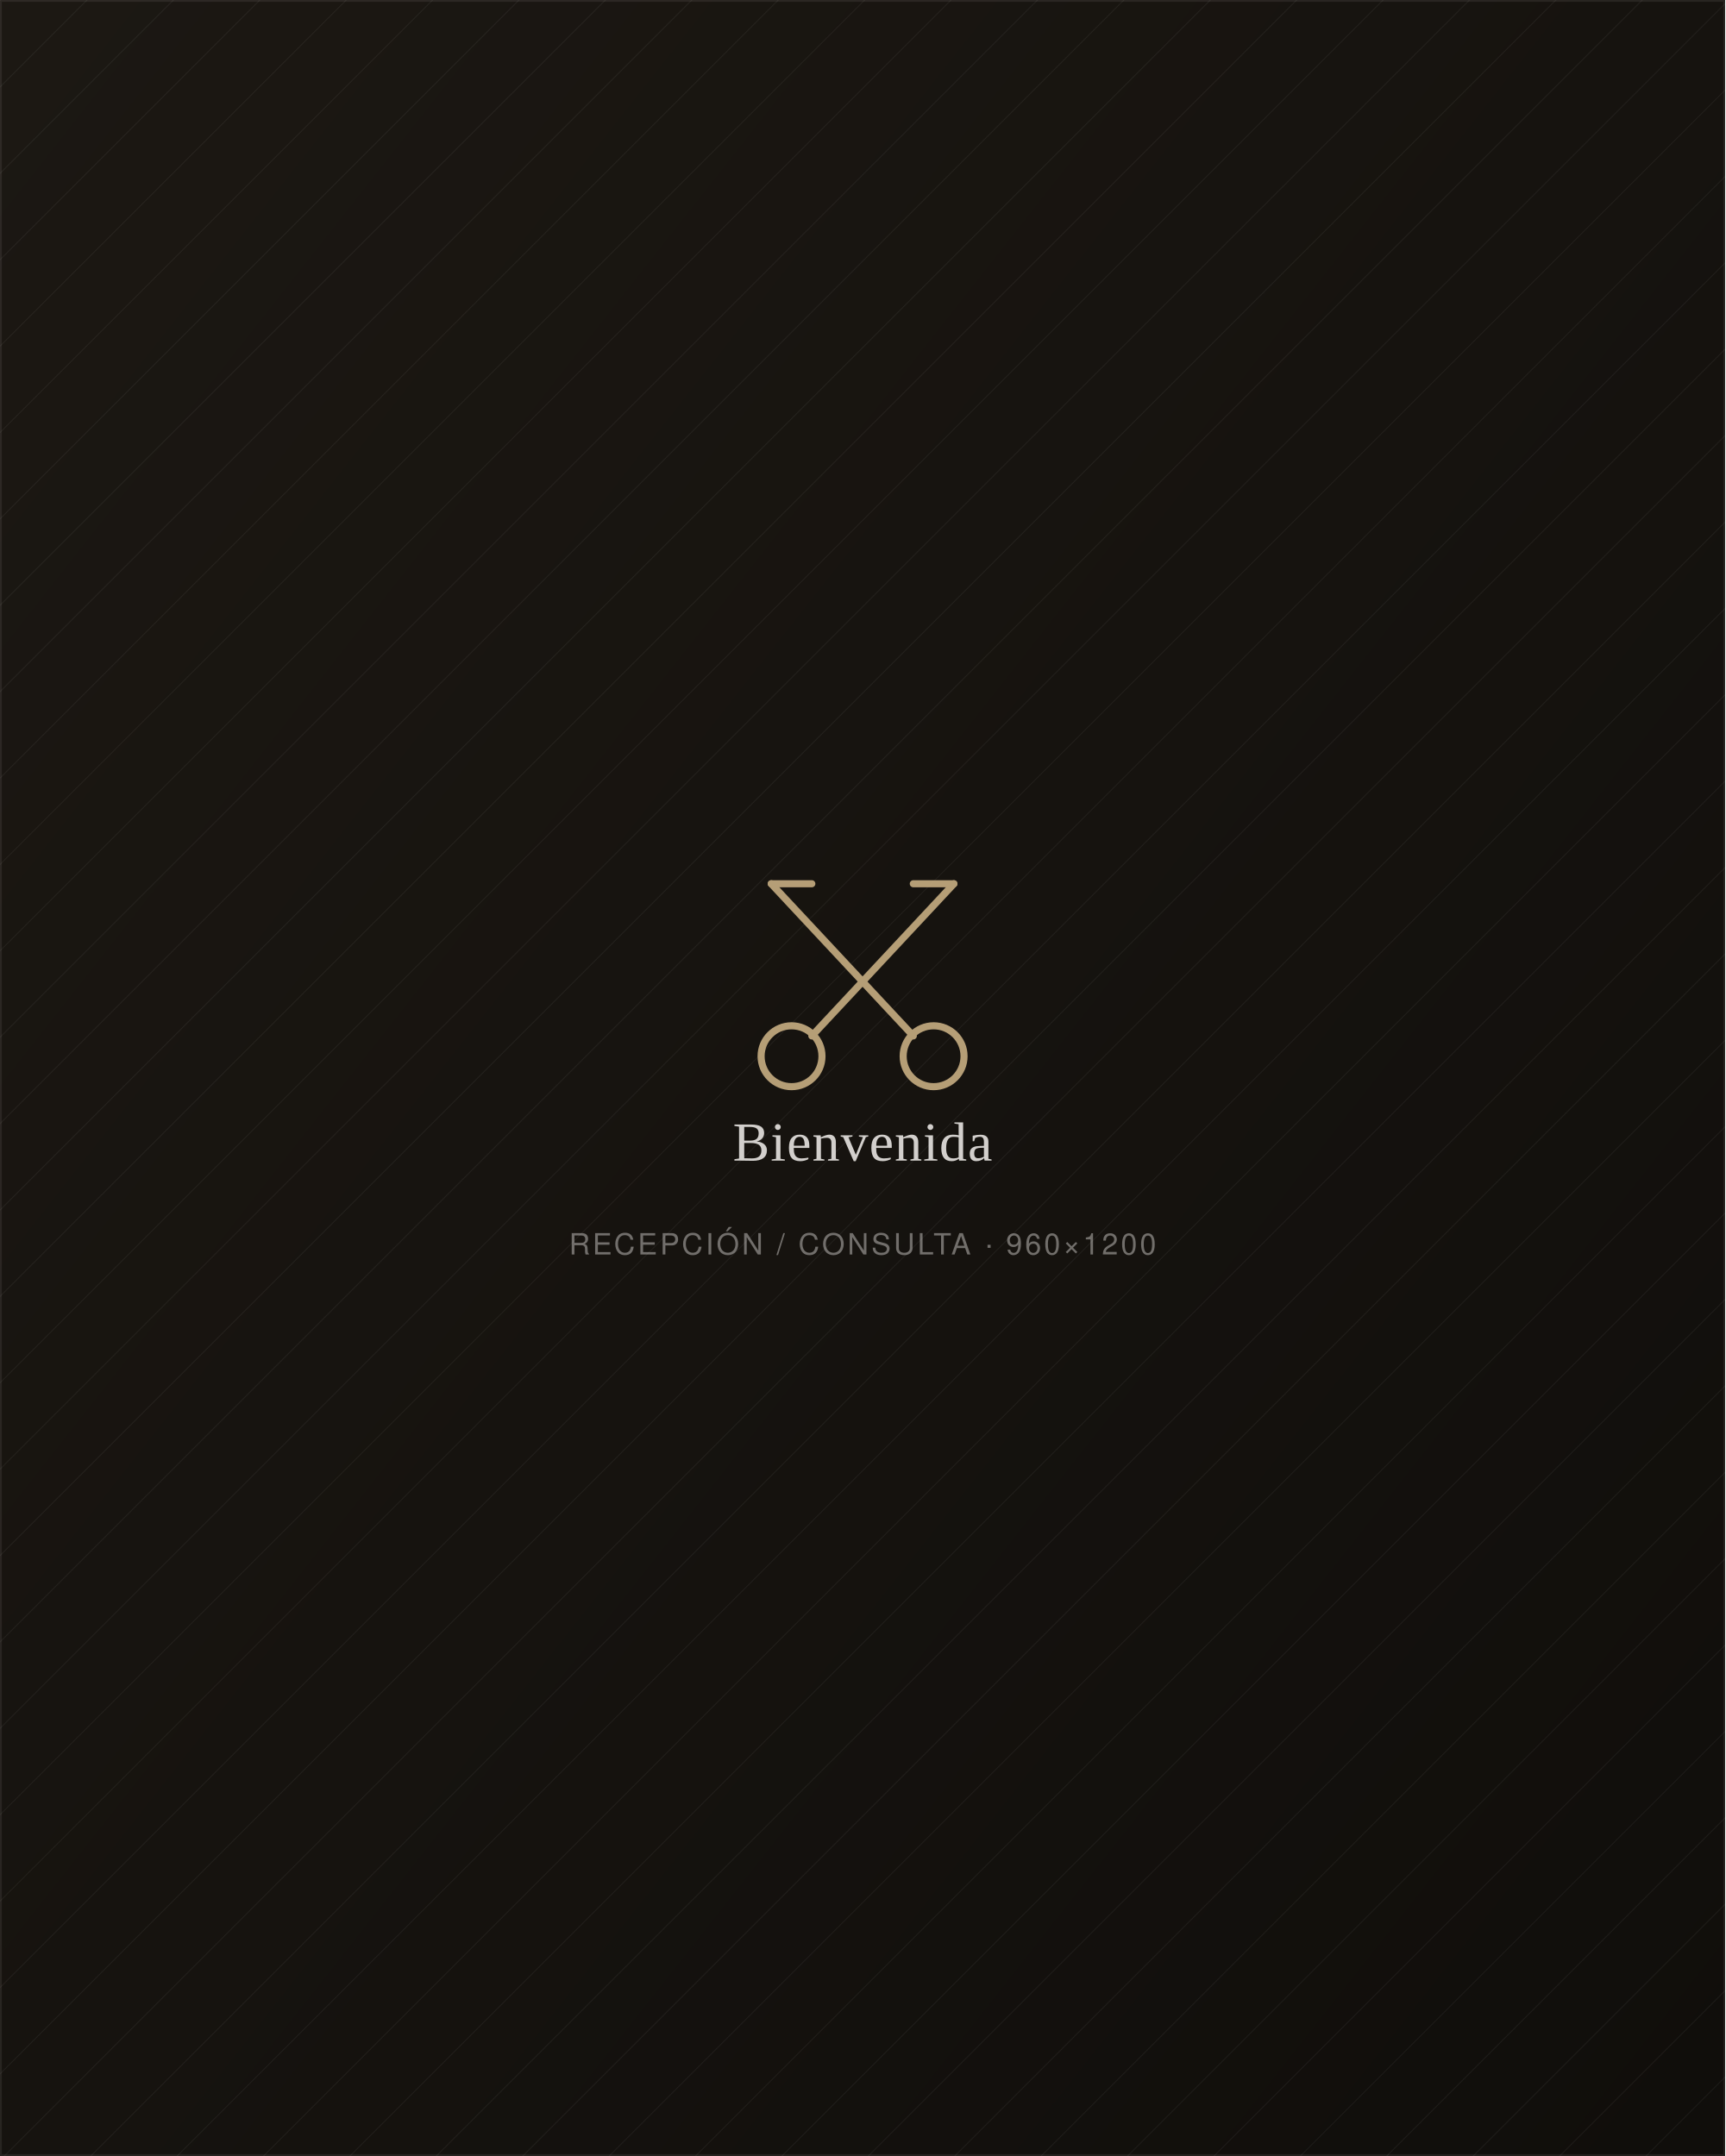
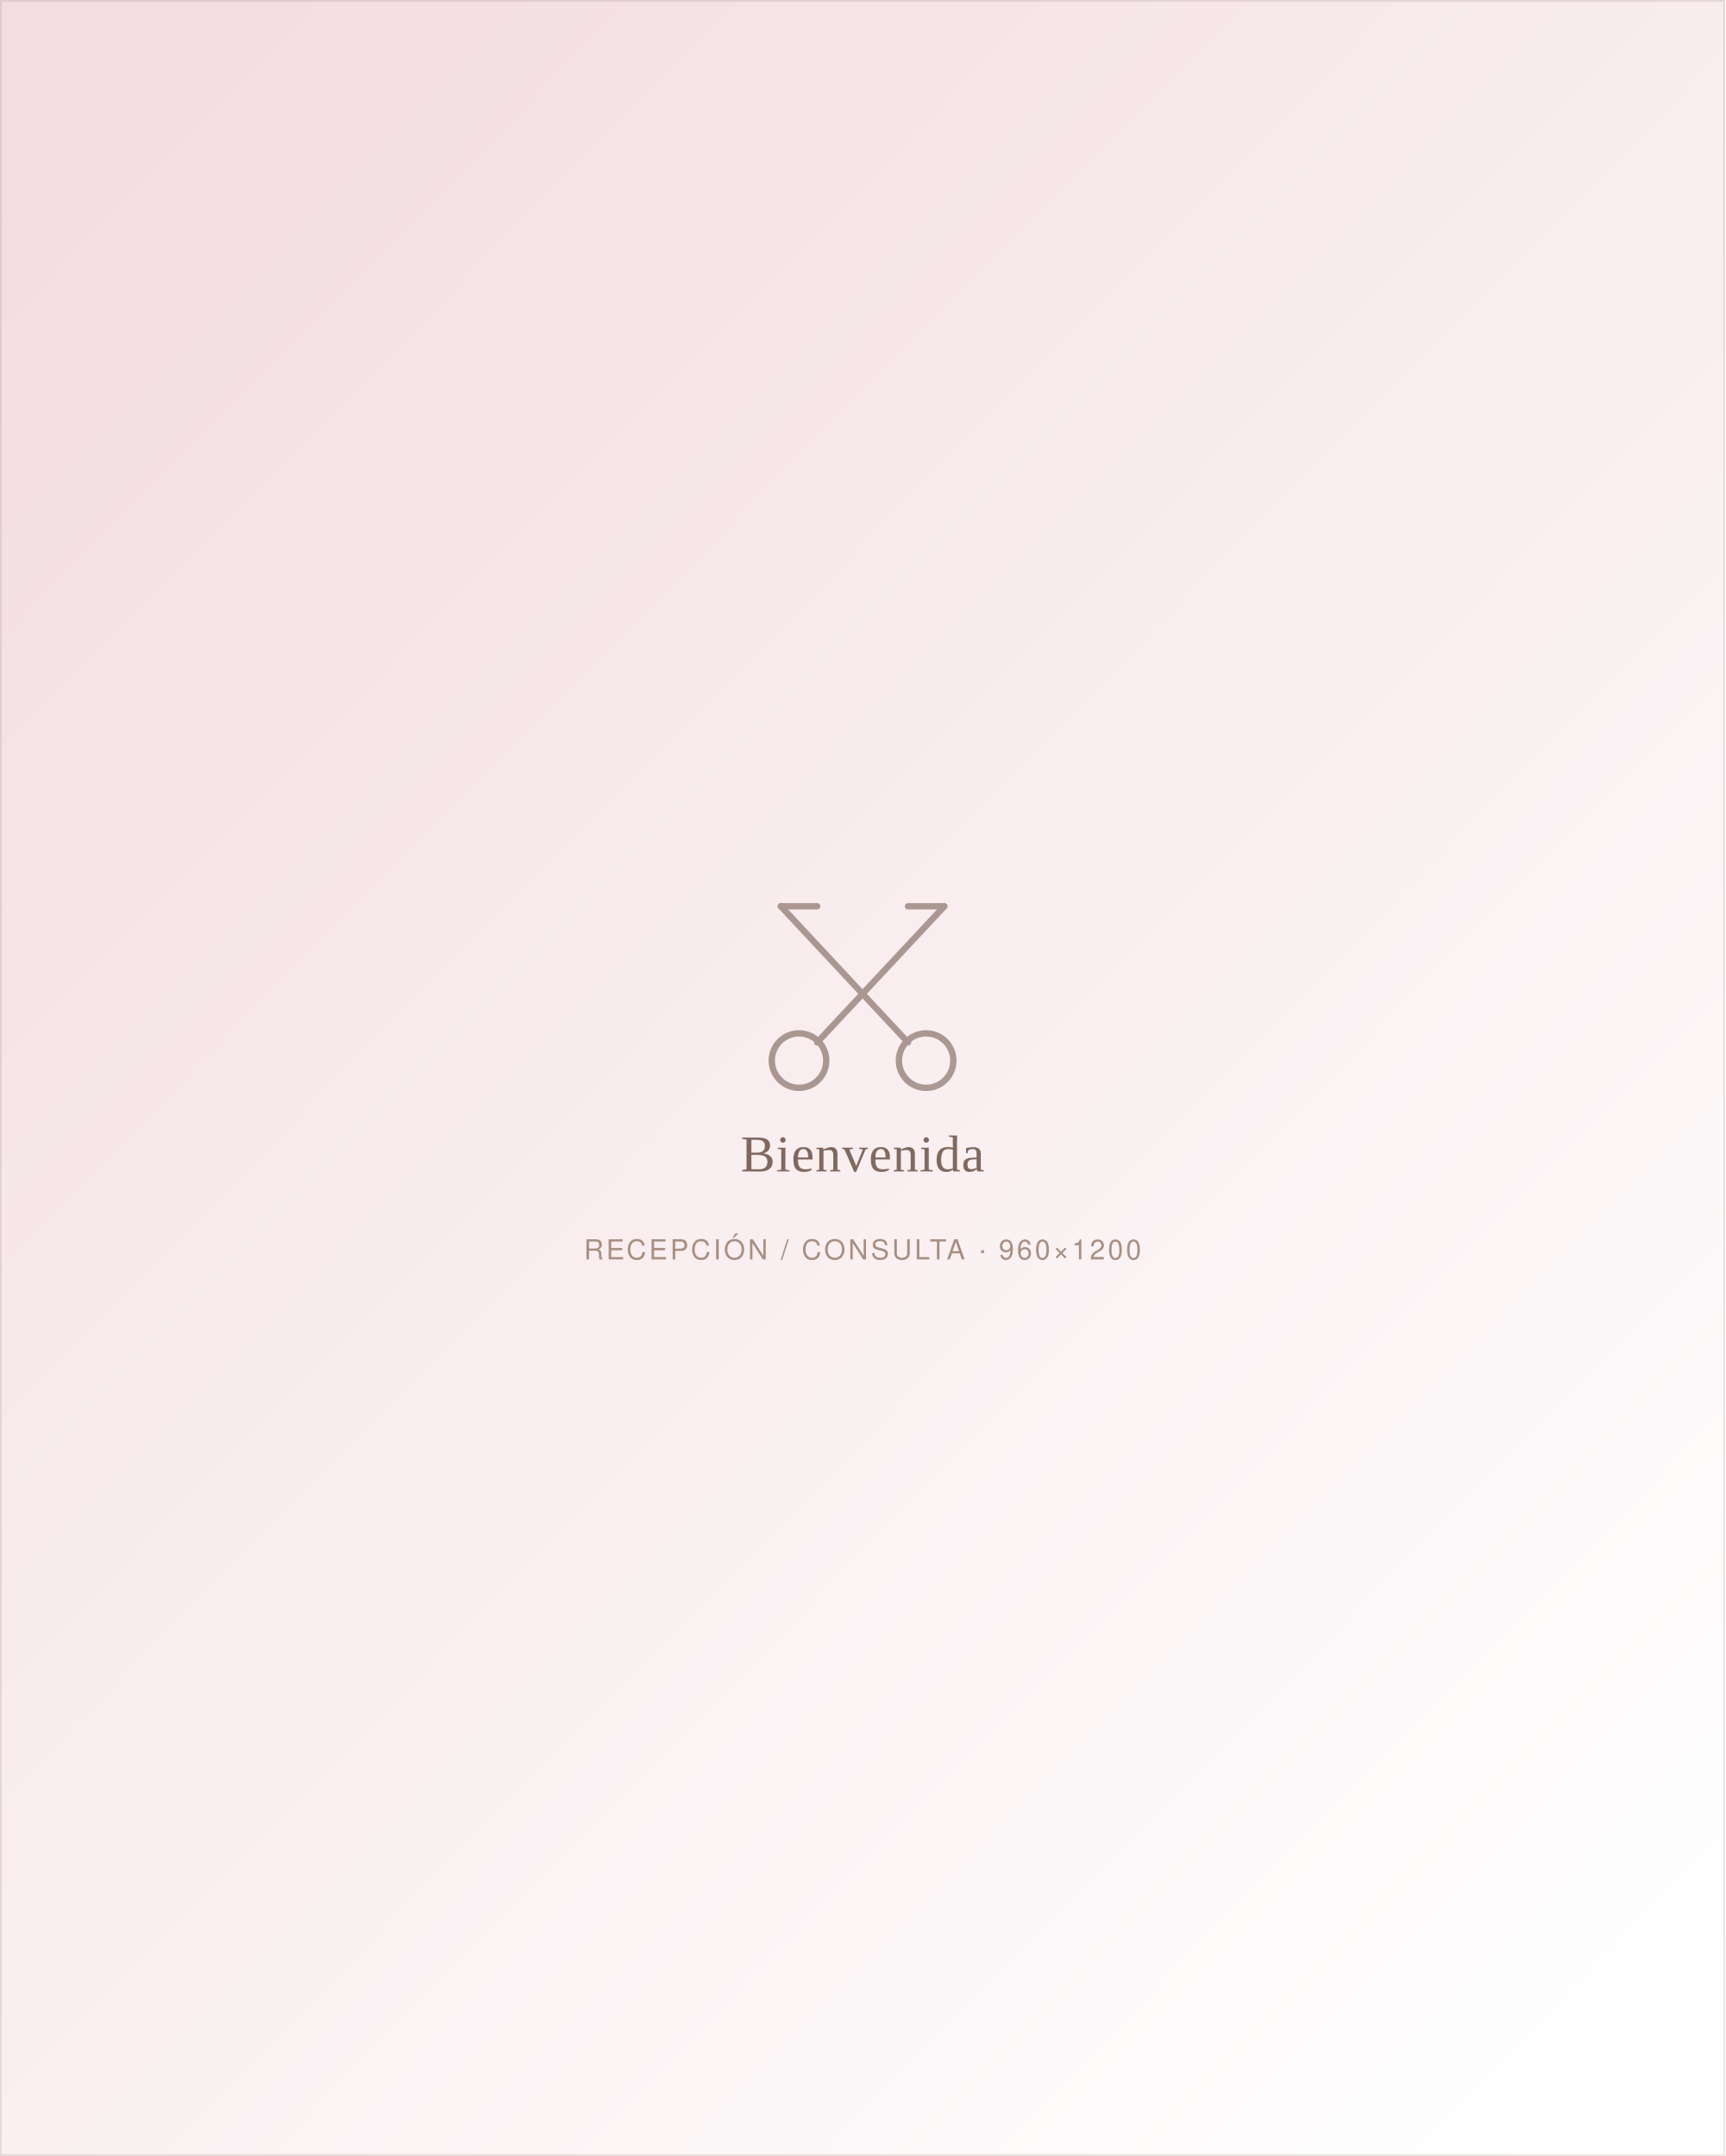
<svg xmlns="http://www.w3.org/2000/svg" viewBox="0 0 960 1200" width="960" height="1200" role="img" aria-label="Bienvenida">
  <defs>
-     <linearGradient id="g-2" x1="0%" y1="0%" x2="100%" y2="100%">
-       <stop offset="0%" stop-color="#1C1813" />
-       <stop offset="100%" stop-color="#100E0B" />
+     <linearGradient id="g-2" x1="10%" y1="0%" x2="90%" y2="100%">
+       <stop offset="0%" stop-color="#F3DDE1" />
+       <stop offset="100%" stop-color="#FFFFFF" />
    </linearGradient>
-     <pattern id="n-2" width="34" height="34" patternTransform="rotate(45)" patternUnits="userSpaceOnUse">
-       <line x1="0" y1="0" x2="0" y2="34" stroke="rgba(251,249,245,0.055)" stroke-width="1" />
-     </pattern>
  </defs>
  <rect width="960" height="1200" fill="url(#g-2)" />
-   <rect width="960" height="1200" fill="url(#n-2)" />
-   <rect x="0.5" y="0.5" width="959" height="1199" fill="none" stroke="rgba(251,249,245,0.08)" stroke-width="1" />
-   <g transform="translate(480 554) scale(2.823529)" opacity="0.9" fill="none" stroke="#C6AD82" stroke-width="1.4" stroke-linecap="round" stroke-linejoin="round">
+   <rect x="0.5" y="0.5" width="959" height="1199" fill="none" stroke="rgba(107,81,69,0.14)" stroke-width="1" />
+   <g transform="translate(480 560) scale(2.526316)" opacity="0.55" fill="none" stroke="#6B5145" stroke-width="1.4" stroke-linecap="round" stroke-linejoin="round">
    <circle cx="-14" cy="12" r="6" />
    <circle cx="14" cy="12" r="6" />
    <path d="M -10 8 L 18 -22" />
    <path d="M 10 8 L -18 -22" />
    <path d="M -18 -22 L -10 -22 M 18 -22 L 10 -22" />
  </g>
-   <text x="50%" y="646" text-anchor="middle" font-family="Georgia, 'Times New Roman', serif" font-size="30.72" fill="rgba(251,249,245,0.82)" letter-spacing="0.5">Bienvenida</text>
-   <text x="50%" y="698.224" text-anchor="middle" font-family="Helvetica, Arial, sans-serif" font-size="16.32" fill="rgba(251,249,245,0.4)" letter-spacing="1.5">RECEPCIÓN / CONSULTA · 960×1200</text>
+   <text x="50%" y="652" text-anchor="middle" font-family="Georgia, 'Times New Roman', serif" font-size="28.8" fill="#6B5145" letter-spacing="0.5" opacity="0.85">Bienvenida</text>
+   <text x="50%" y="700.96" text-anchor="middle" font-family="Helvetica, Arial, sans-serif" font-size="15.36" fill="#A88F82" letter-spacing="1.5">RECEPCIÓN / CONSULTA · 960×1200</text>
</svg>
